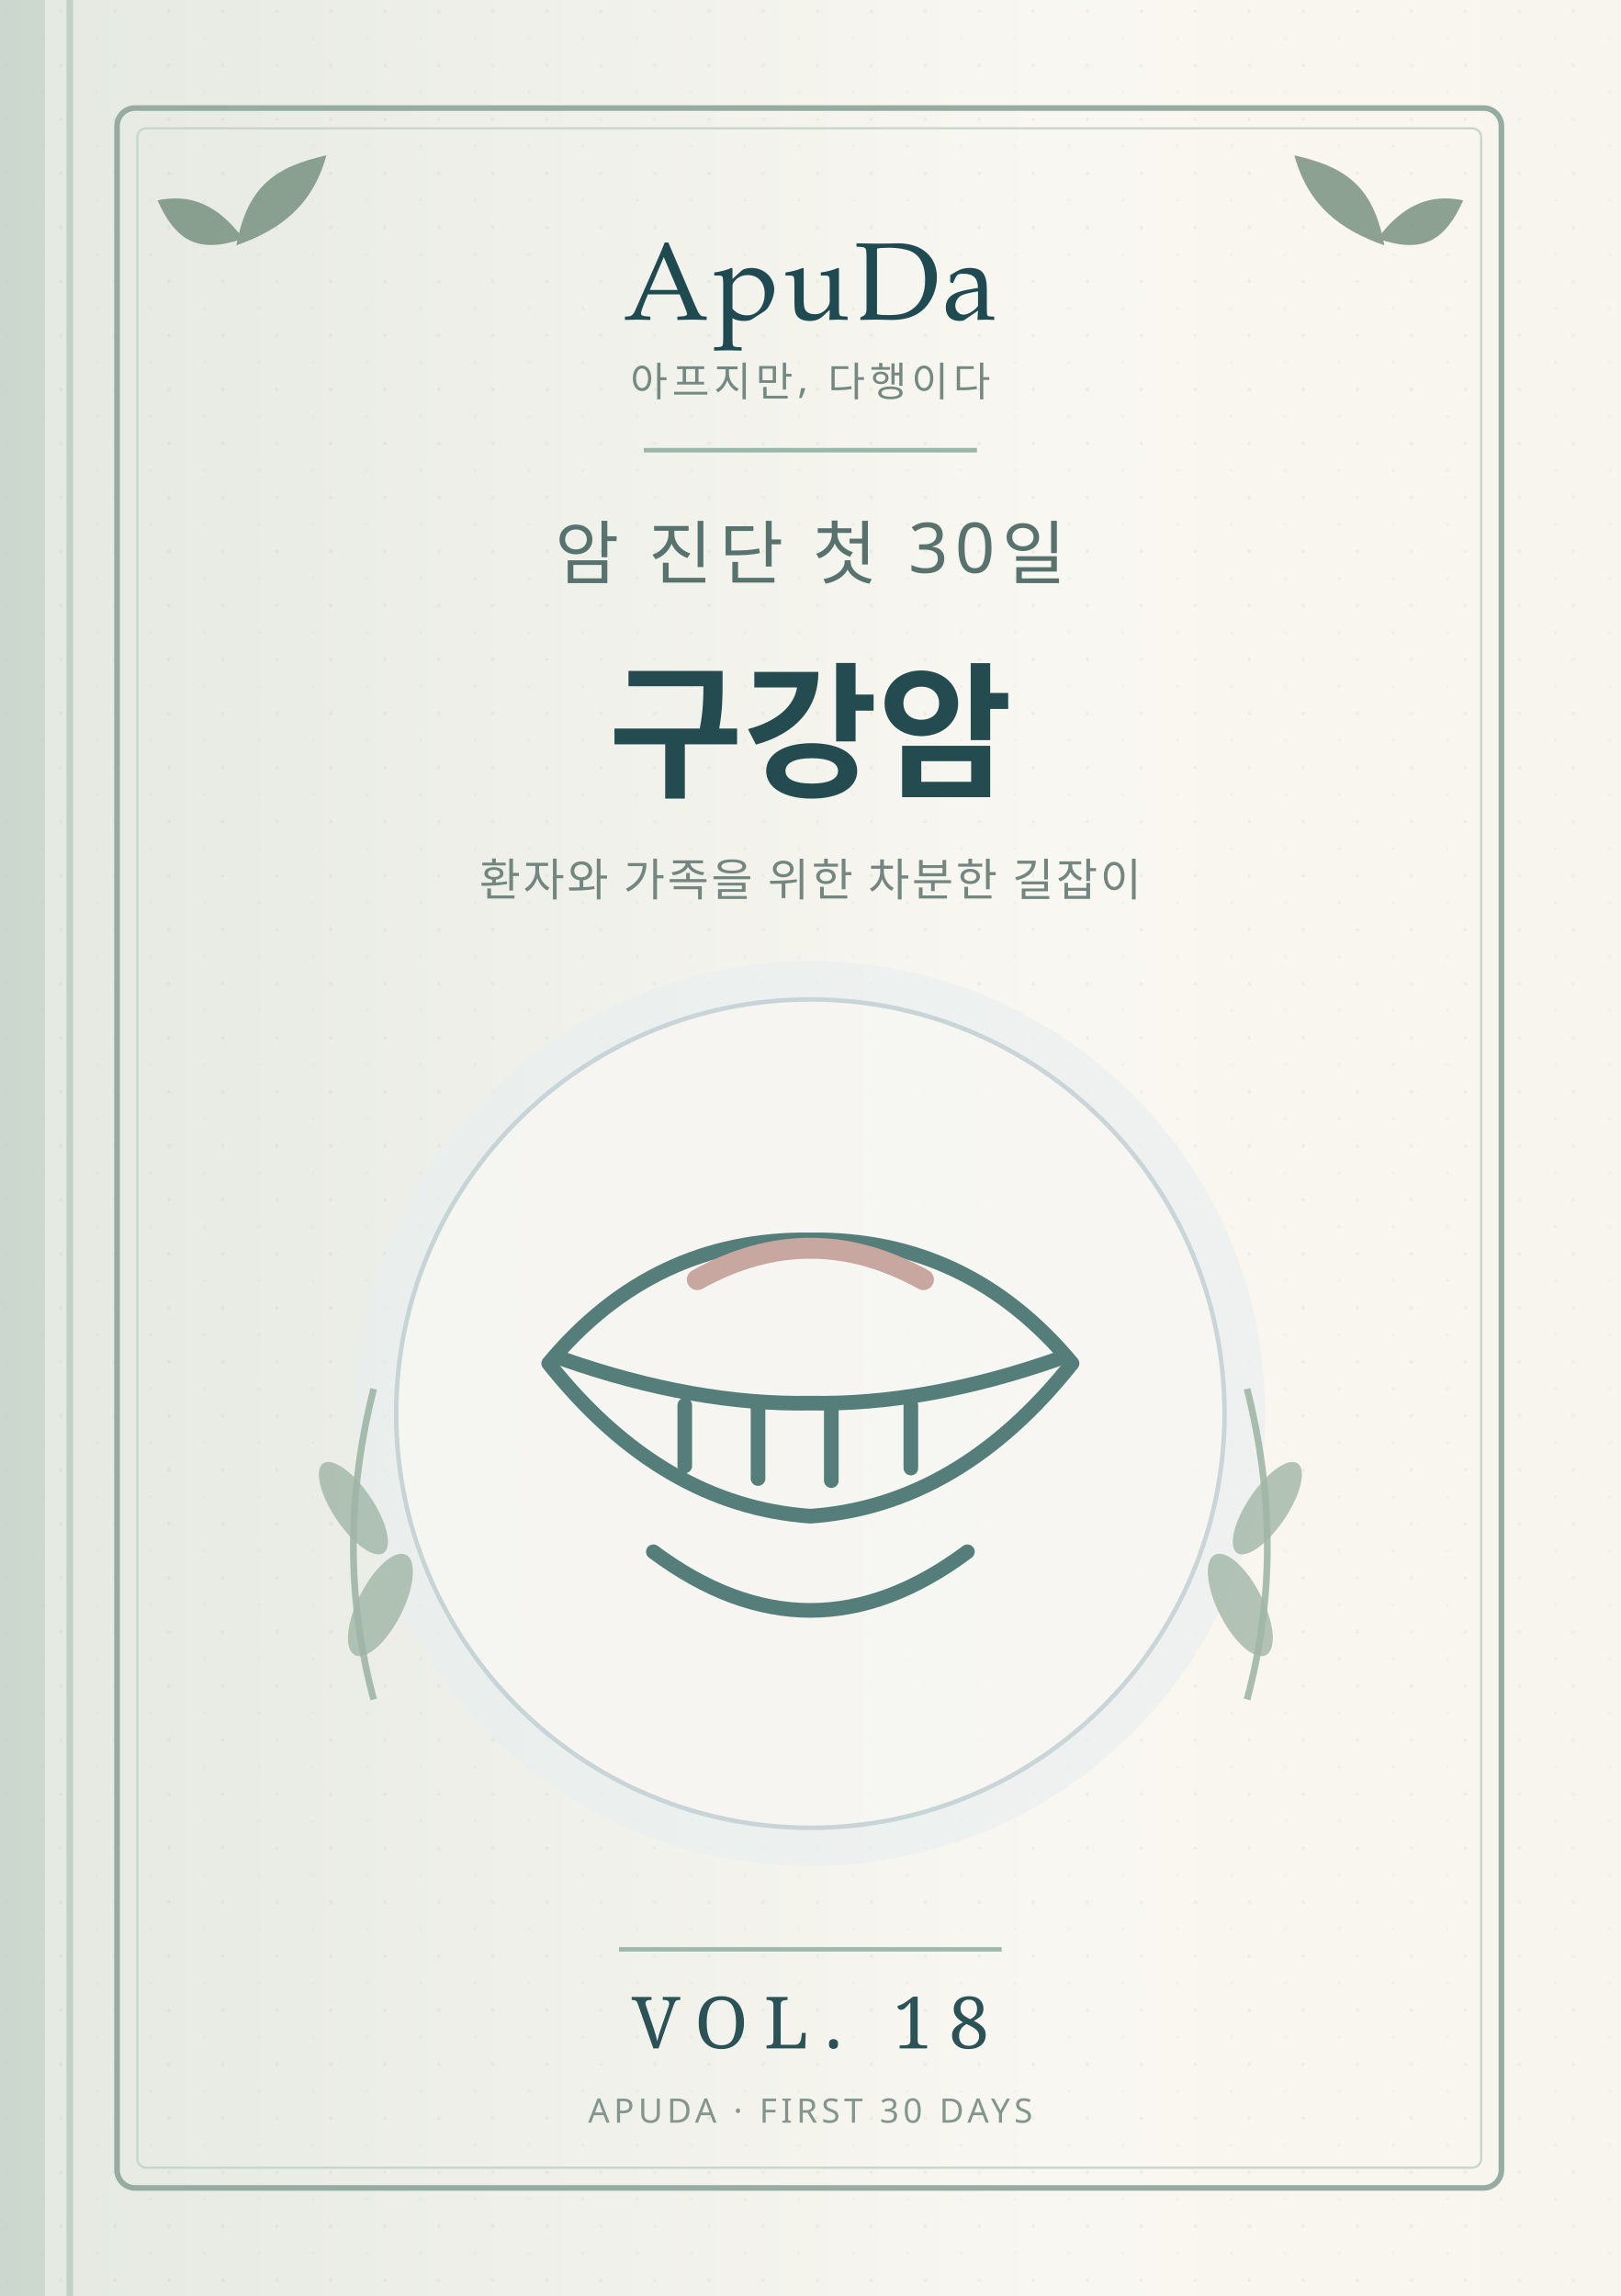
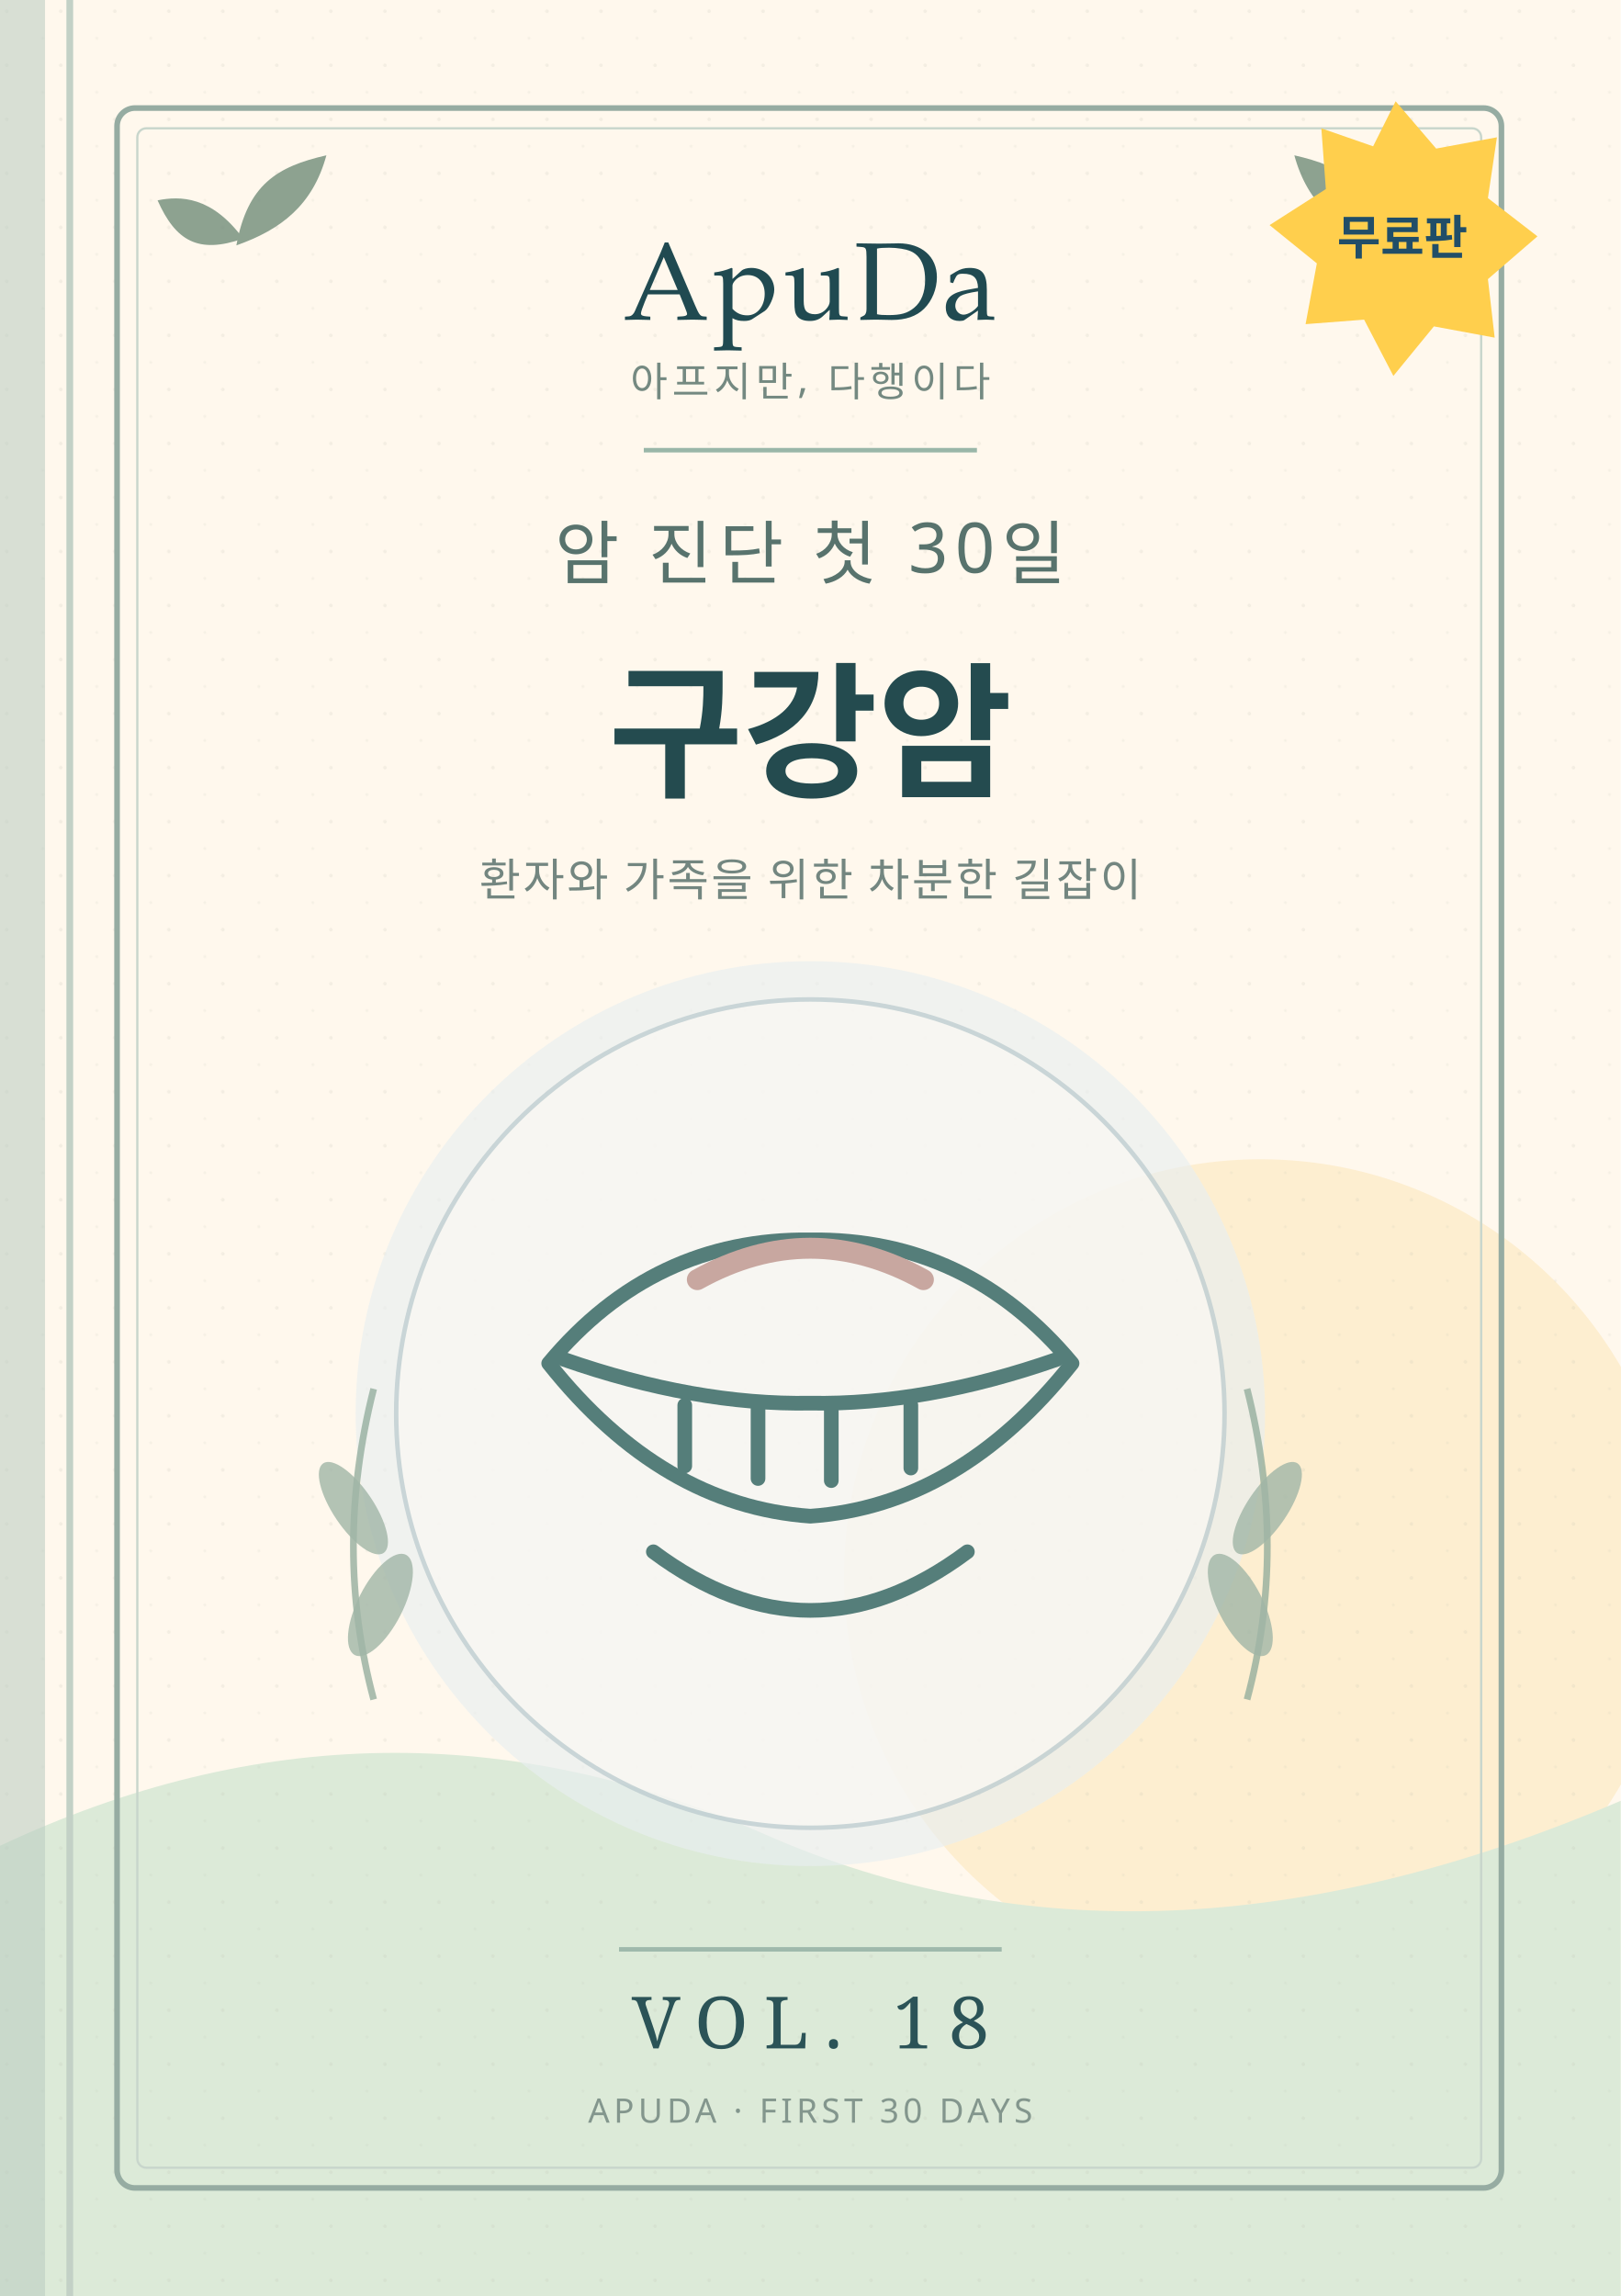
<svg xmlns="http://www.w3.org/2000/svg" width="720" height="1020" viewBox="0 0 720 1020" role="img" aria-labelledby="title description">
  <defs>
    <pattern id="paper" width="24" height="24" patternUnits="userSpaceOnUse">
      <circle cx="3" cy="5" r=".8" fill="#B6B8A9" opacity=".16" />
      <circle cx="19" cy="17" r=".65" fill="#B6B8A9" opacity=".12" />
    </pattern>
    <linearGradient id="book" x1="0" y1="0" x2="1" y2="0">
      <stop stop-color="#E4E9E1" />
      <stop offset=".65" stop-color="#F9F7F1" />
      <stop offset="1" stop-color="#F8F5EE" />
    </linearGradient>
  </defs>
-   <rect width="720" height="1020" fill="url(#book)" />
+   <rect width="720" height="1020" fill="#fff8ed" />
+   <circle cx="560" cy="700" r="185" fill="#fbe4b4" opacity=".5" />
+   <path d="M0 820 Q170 740 340 815 T720 800 V1020 H0Z" fill="#dcead8" />
  <rect width="720" height="1020" fill="url(#paper)" />
  <rect width="20" height="1020" fill="#B9CCC0" opacity=".56" />
  <path d="M31 0 V1020" stroke="#C3D1C6" stroke-width="3" />
  <rect x="52" y="48" width="615" height="924" rx="8" fill="none" stroke="#96ACA2" stroke-width="2.5" />
  <rect x="61" y="57" width="597" height="906" rx="4" fill="none" stroke="#C8D6CC" stroke-width="1" />
  <g fill="#708C79" opacity=".8">
    <path d="M105 109 C110 82 123 74 145 69 C139 91 125 102 105 109Z" />
    <path d="M108 106 C94 87 80 87 70 89 C78 107 88 113 108 106Z" />
    <path d="M615 109 C610 82 597 74 575 69 C581 91 595 102 615 109Z" />
    <path d="M612 106 C626 87 640 87 650 89 C642 107 632 113 612 106Z" />
  </g>
  <text x="360" y="142" font-family="Georgia,Palatino,serif" font-size="49" letter-spacing="1.8" text-anchor="middle" fill="#204A51">ApuDa</text>
  <text x="360" y="176" font-family="'Noto Sans KR','Malgun Gothic',sans-serif" font-size="18" text-anchor="middle" letter-spacing="2" fill="#748981">아프지만, 다행이다</text>
  <path d="M286 200 H434" stroke="#99B6A8" stroke-width="2" />
  <text x="360" y="257" font-family="'Noto Sans KR','Malgun Gothic',sans-serif" font-weight="500" font-size="31" text-anchor="middle" letter-spacing="3" fill="#58736D">암 진단 첫 30일</text>
  <g text-anchor="middle" font-family="'Noto Serif KR','Nanum Myeongjo','Malgun Gothic',serif" font-weight="700" fill="#244B4F">
    <text x="360" y="349" font-size="65">구강암</text>
  </g>
  <text x="360" y="398" font-family="'Noto Sans KR','Malgun Gothic',sans-serif" font-size="20" text-anchor="middle" letter-spacing="1.1" fill="#738680">환자와 가족을 위한 차분한 길잡이</text>
  <ellipse cx="360" cy="628" rx="202" ry="201" fill="#E8EFF0" opacity=".66" />
  <circle cx="360" cy="628" r="184" fill="#FAF8F3" opacity=".68" stroke="#B7C7CB" stroke-width="2" />
  <g transform="translate(360 628) scale(.93)">
    <g fill="none" stroke="#557E7A" stroke-width="7" stroke-linecap="round" stroke-linejoin="round">
      <path d="M-125-24 Q-75-84 0-83 Q75-84 125-24 Q71 44 0 49 Q-71 44-125-24Z" />
      <path d="M-118-26 Q-55-4 0-5 Q55-4 118-26" />
      <path d="M-60-4 V25 M-25-3 V31 M10-3 V32 M48-4 V26" />
      <path d="M-75 66 Q0 122 75 66" />
    </g>
    <path d="M-54-64 Q0-94 54-64" fill="none" stroke="#C8A7A0" stroke-width="10" stroke-linecap="round" />
  </g>
  <path d="M166 755 Q148 688 166 617 M554 755 Q572 688 554 617" stroke="#8FAA9A" stroke-width="3" fill="none" opacity=".75" />
  <g fill="#A0B5A6" opacity=".8">
    <ellipse cx="157" cy="670" rx="9" ry="24" transform="rotate(-34 157 670)" />
    <ellipse cx="169" cy="713" rx="10" ry="25" transform="rotate(27 169 713)" />
    <ellipse cx="563" cy="670" rx="9" ry="24" transform="rotate(34 563 670)" />
    <ellipse cx="551" cy="713" rx="10" ry="25" transform="rotate(-27 551 713)" />
  </g>
  <path d="M275 866 H445" stroke="#9FB9AC" stroke-width="2" />
  <text x="360" y="910" font-family="Georgia,serif" font-size="32" letter-spacing="7" text-anchor="middle" fill="#2B5357">VOL. 18</text>
  <text x="360" y="943" font-family="'Noto Sans KR','Malgun Gothic',sans-serif" font-size="15" letter-spacing="1.8" text-anchor="middle" fill="#83968D">APUDA · FIRST 30 DAYS</text>
+   <path d="M620 45 L638 66 665 61 661 88 683 105 661 124 664 150 637 145 619 167 606 142 580 144 585 117 564 100 589 84 587 57 610 65Z" fill="#ffcf4d" />
+   <text x="623" y="113" text-anchor="middle" font-size="21" font-weight="900" font-family="sans-serif" fill="#214e68">무료판</text>
</svg>
